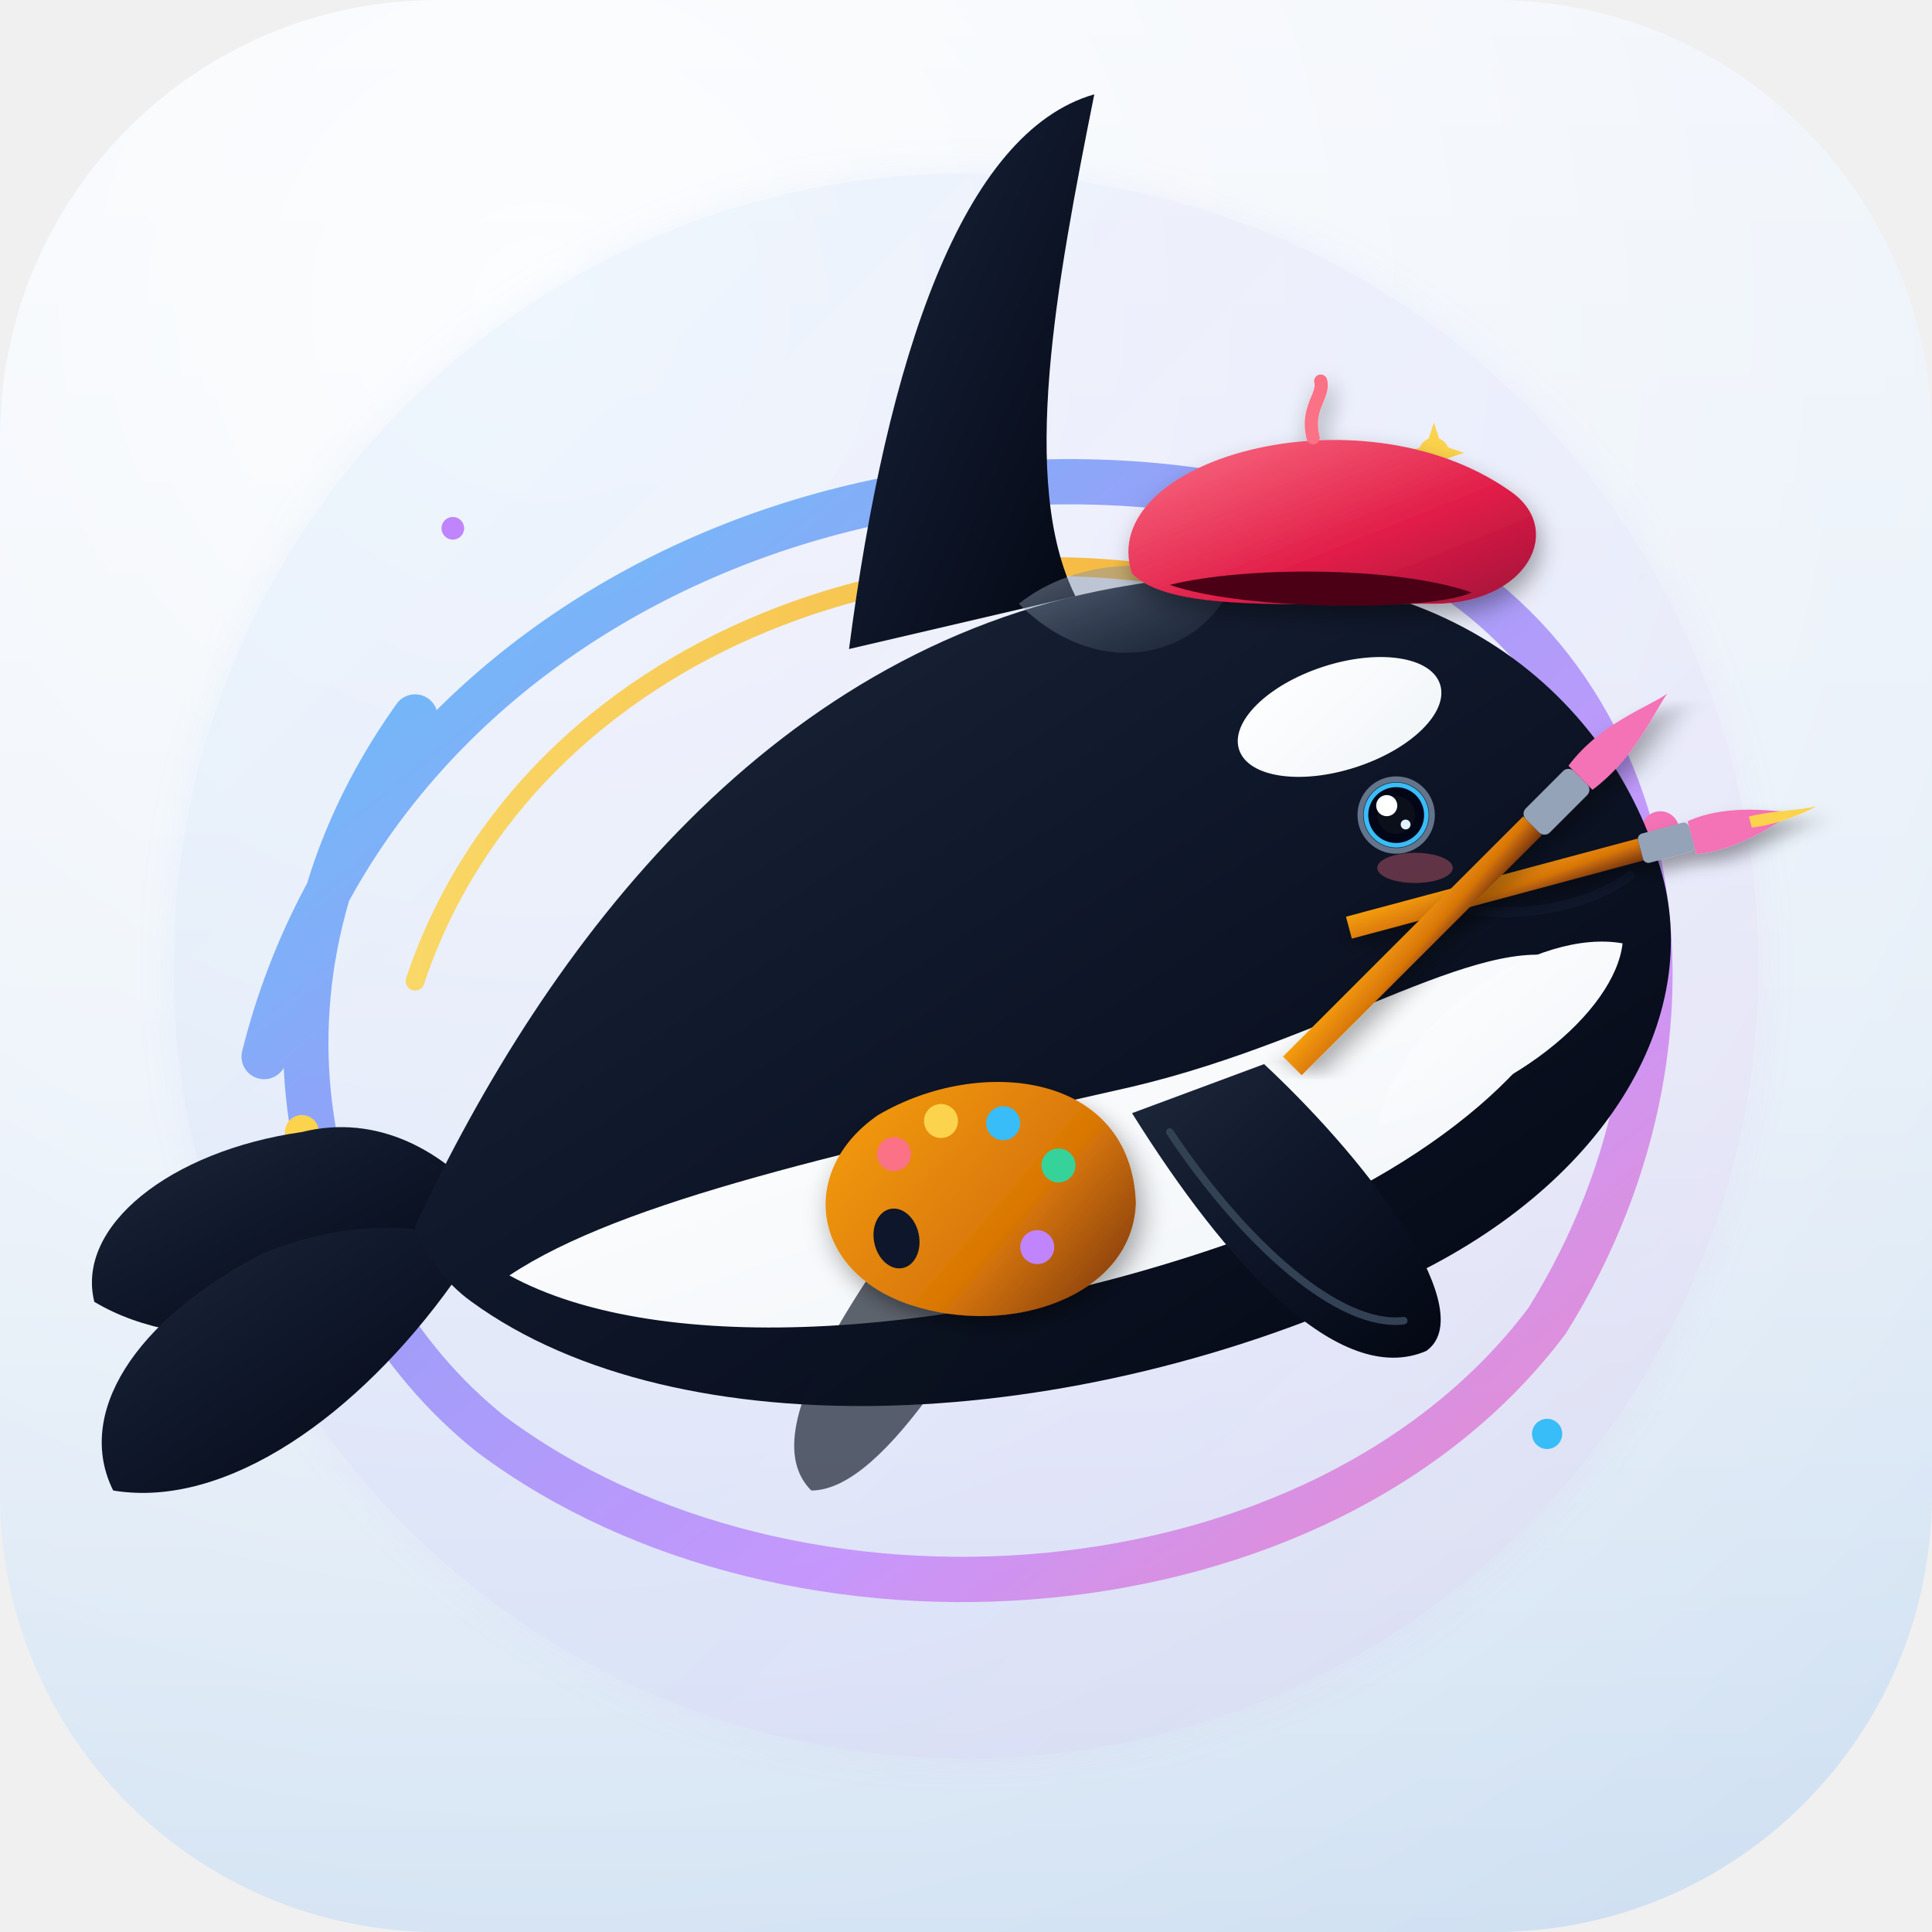
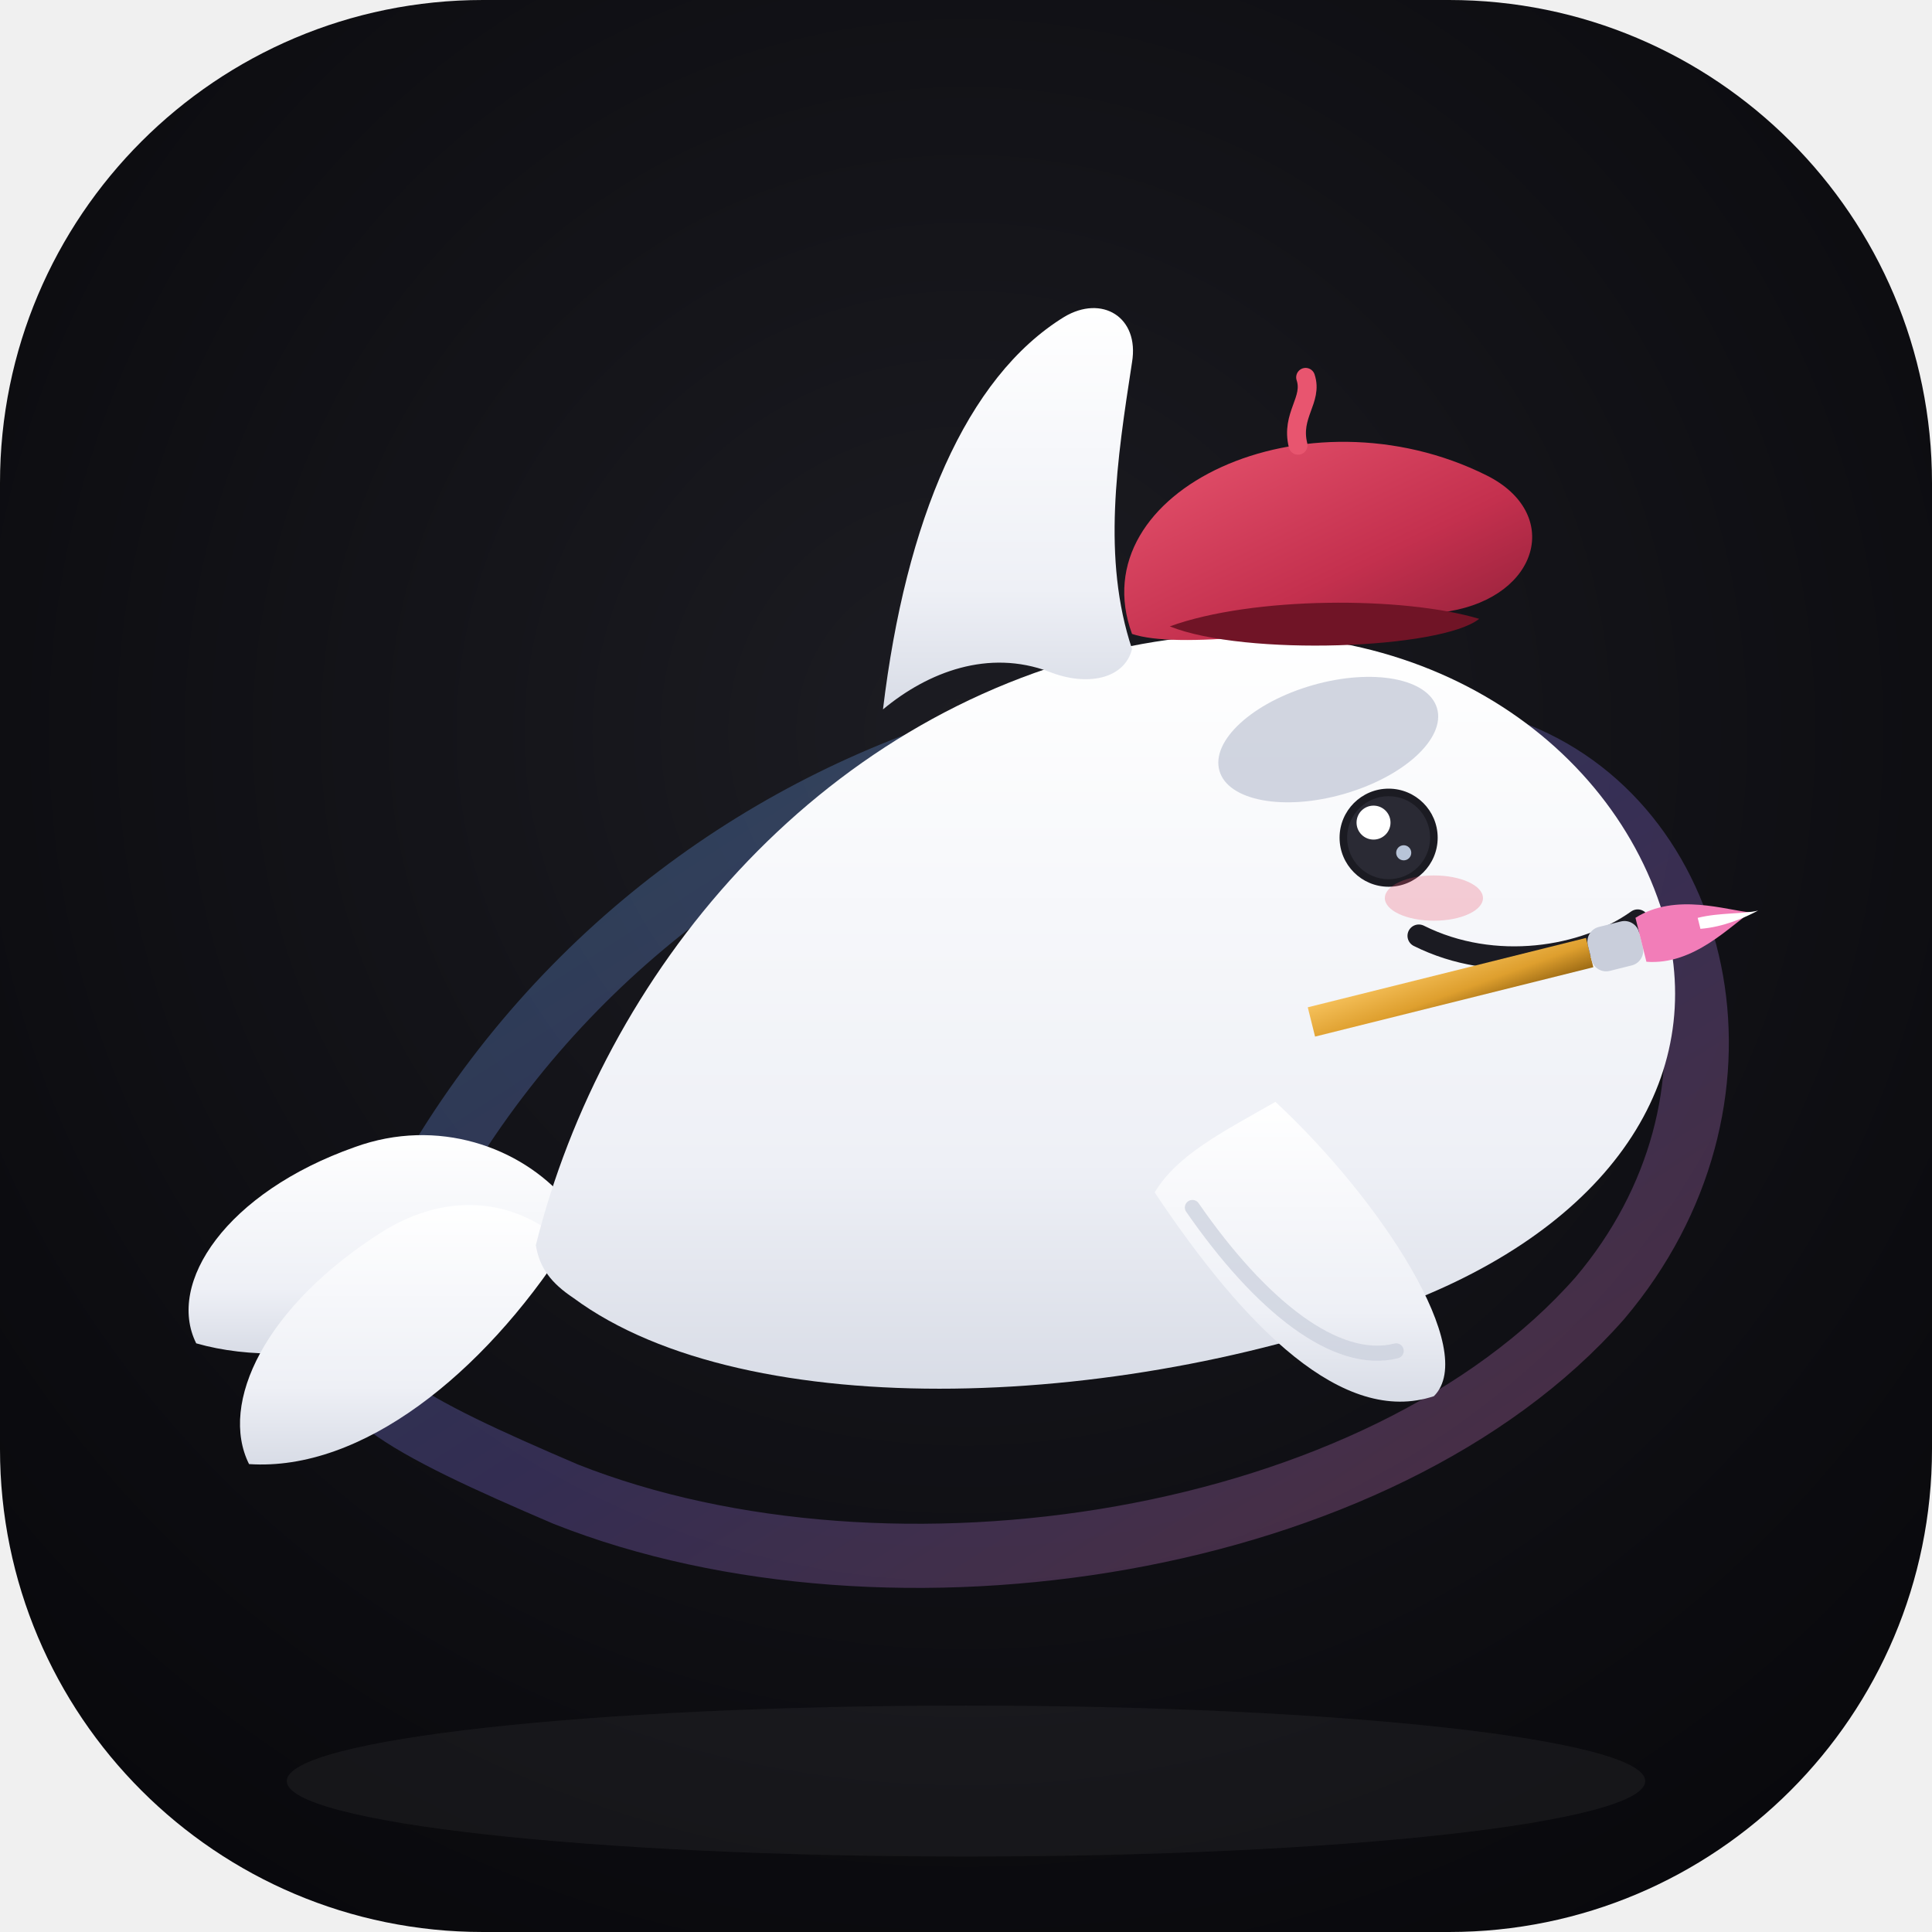
<svg xmlns="http://www.w3.org/2000/svg" width="1024" height="1024" viewBox="0 0 512 512">
  <defs>
-     <clipPath id="squircle">
-       <rect width="512" height="512" rx="116" />
+     <clipPath id="sq">
+       <rect width="512" height="512" rx="128" />
    </clipPath>
-     <linearGradient id="bg-grad" x1="0" y1="0" x2="0" y2="1">
-       <stop offset="0" stop-color="#EEF3FA" />
-       <stop offset=".55" stop-color="#E2ECF7" />
-       <stop offset="1" stop-color="#CFE0F2" />
+     <radialGradient id="bg" cx=".5" cy=".38" r=".9">
+       <stop offset="0" stop-color="#1C1C22" />
+       <stop offset=".62" stop-color="#0C0C10" />
+       <stop offset="1" stop-color="#050507" />
+     </radialGradient>
+     <linearGradient id="whale" x1="0" y1="0" x2="0" y2="1">
+       <stop offset="0" stop-color="#FFFFFF" />
+       <stop offset=".7" stop-color="#EEF0F6" />
+       <stop offset="1" stop-color="#D8DCE6" />
    </linearGradient>
-     <radialGradient id="bg-glow" cx=".28" cy=".16" r="1">
-       <stop offset="0" stop-color="#FFFFFF" stop-opacity=".85" />
-       <stop offset="1" stop-color="#FFFFFF" stop-opacity="0" />
-     </radialGradient>
+     <linearGradient id="beret" x1="0" y1="0" x2="1" y2="1">
+       <stop offset="0" stop-color="#E8556F" />
+       <stop offset=".6" stop-color="#C4304E" />
+       <stop offset="1" stop-color="#8E1F38" />
+     </linearGradient>
+     <linearGradient id="wood" x1="0" y1="0" x2="1" y2="1">
+       <stop offset="0" stop-color="#F5C05A" />
+       <stop offset=".6" stop-color="#DE9F2E" />
+       <stop offset="1" stop-color="#9C6A14" />
+     </linearGradient>
+     <linearGradient id="stroke" x1="0" y1="0" x2="1" y2="1">
+       <stop offset="0" stop-color="#5AC8FA" />
+       <stop offset=".5" stop-color="#8F7BF6" />
+       <stop offset="1" stop-color="#F27DB8" />
+     </linearGradient>
  </defs>
-   <g clip-path="url(#squircle)">
-     <rect width="512" height="512" fill="url(#bg-grad)" />
-     <rect width="512" height="512" fill="url(#bg-glow)" />
-     <defs>
-       <linearGradient id="orca-skin-grad" x1="0%" y1="0%" x2="100%" y2="100%">
-         <stop offset="0%" stop-color="#1E293B" />
-         <stop offset="45%" stop-color="#0F172A" />
-         <stop offset="100%" stop-color="#030712" />
-       </linearGradient>
-       <linearGradient id="orca-white-grad" x1="0%" y1="0%" x2="100%" y2="100%">
-         <stop offset="0%" stop-color="#FFFFFF" />
-         <stop offset="100%" stop-color="#F1F5F9" />
-       </linearGradient>
-       <linearGradient id="saddle-patch-grad" x1="0%" y1="0%" x2="100%" y2="100%">
-         <stop offset="0%" stop-color="#94A3B8" stop-opacity="0.55" />
-         <stop offset="100%" stop-color="#475569" stop-opacity="0.15" />
-       </linearGradient>
-       <linearGradient id="beret-grad" x1="0%" y1="0%" x2="100%" y2="100%">
-         <stop offset="0%" stop-color="#FB7185" />
-         <stop offset="60%" stop-color="#E11D48" />
-         <stop offset="100%" stop-color="#9F1239" />
-       </linearGradient>
-       <linearGradient id="wood-grad" x1="0%" y1="0%" x2="100%" y2="100%">
-         <stop offset="0%" stop-color="#F59E0B" />
-         <stop offset="60%" stop-color="#D97706" />
-         <stop offset="100%" stop-color="#78350F" />
-       </linearGradient>
-       <linearGradient id="cosmic-paint-grad" x1="0%" y1="0%" x2="100%" y2="100%">
-         <stop offset="0%" stop-color="#38BDF8" />
-         <stop offset="35%" stop-color="#818CF8" />
-         <stop offset="70%" stop-color="#C084FC" />
-         <stop offset="100%" stop-color="#F472B6" />
-       </linearGradient>
-       <linearGradient id="gold-accent-grad" x1="0%" y1="0%" x2="100%" y2="0%">
-         <stop offset="0%" stop-color="#FCD34D" />
-         <stop offset="100%" stop-color="#F59E0B" />
-       </linearGradient>
-       <filter id="soft-blur" x="-20%" y="-20%" width="140%" height="140%">
-         <feGaussianBlur stdDeviation="5" result="blur" />
-         <feComposite in="SourceGraphic" in2="blur" operator="over" />
-       </filter>
-       <filter id="drop-sh" x="-20%" y="-20%" width="140%" height="140%">
-         <feDropShadow dx="1" dy="3" stdDeviation="3" flood-color="#000" flood-opacity="0.35" />
-       </filter>
-     </defs>
-     <g id="layer-paint-background">
-       <circle cx="256" cy="256" r="210" fill="url(#cosmic-paint-grad)" opacity="0.08" filter="url(#soft-blur)" />
-       <path class="paint-flow-anim" d="M 70 280 C 100 160, 240 100, 360 140 C 440 170, 460 270, 410 350 C 350 430, 210 440, 130 380 C 80 340, 60 260, 110 190" stroke="url(#cosmic-paint-grad)" stroke-width="12" stroke-linecap="round" fill="none" opacity="0.8" />
-       <path class="paint-flow-anim" d="M 110 260 C 140 170, 250 130, 340 160 C 400 180, 420 250, 380 310 C 330 370, 220 380, 150 330" stroke="url(#gold-accent-grad)" stroke-width="5" stroke-linecap="round" fill="none" opacity="0.85" />
-       <g id="stardust">
-         <circle cx="380" cy="120" r="4" fill="#FCD34D" />
-         <path d="M 380 112 L 382 118 L 388 120 L 382 122 L 380 128 L 378 122 L 372 120 L 378 118 Z" fill="#FCD34D" />
-         <circle cx="440" cy="220" r="5" fill="#F472B6" />
-         <circle cx="410" cy="380" r="4" fill="#38BDF8" />
-         <circle cx="120" cy="140" r="3" fill="#C084FC" />
-         <circle cx="80" cy="300" r="4.5" fill="#FCD34D" />
-       </g>
+   <g clip-path="url(#sq)">
+     <rect width="512" height="512" fill="url(#bg)" />
+     <path d="M 96 350 C 150 210 300 160 402 200 C 452 220 468 292 424 344              C 366 410 236 430 150 396 C 108 378 84 366 96 350" stroke="url(#stroke)" stroke-width="17" stroke-linecap="round" fill="none" opacity=".28" />
+     <path d="M 150 318 C 196 226 300 192 372 220" stroke="url(#stroke)" stroke-width="8" stroke-linecap="round" fill="none" opacity=".16" />
+     <g>
+       <path d="M 150 330 C 120 354 80 364 52 356 C 44 340 60 316 94 304                C 116 296 138 304 150 318 C 154 322 154 326 150 330 Z" fill="url(#whale)" />
+       <path d="M 150 330 C 128 364 96 390 66 388 C 58 372 70 346 102 326                C 122 314 140 320 150 330 Z" fill="url(#whale)" />
+       <path d="M 142 330                C 160 258 216 190 296 172                C 368 156 424 192 440 240                C 454 282 430 322 376 344                C 300 374 198 378 152 344                C 146 340 143 336 142 330 Z" fill="url(#whale)" />
+       <path d="M 234 188 C 240 138 256 100 282 84                C 292 78 302 84 300 96                C 296 122 292 148 300 172                C 298 180 288 182 278 178                C 262 172 246 178 234 188 Z" fill="url(#whale)" />
+       <ellipse cx="352" cy="196" rx="30" ry="15" transform="rotate(-16 352 196)" fill="#C9CEDB" opacity=".85" />
+       <circle cx="368" cy="222" r="13" fill="#1B1B22" />
+       <circle cx="368" cy="222" r="11" fill="#2A2A34" />
+       <circle cx="364" cy="218" r="4.5" fill="#FFFFFF" />
+       <circle cx="372" cy="226" r="2" fill="#B8C4D8" />
+       <path d="M 376 248 C 396 258 420 254 434 244" stroke="#1B1B22" stroke-width="6" stroke-linecap="round" fill="none" />
+       <ellipse cx="380" cy="238" rx="13" ry="6" fill="#E8556F" opacity=".28" />
+       <path d="M 306 316 C 330 352 356 378 380 370                C 392 358 366 318 338 292 C 324 300 312 306 306 316 Z" fill="url(#whale)" />
+       <path d="M 316 320 C 334 346 354 362 370 358" stroke="#C9CEDB" stroke-width="4" stroke-linecap="round" fill="none" opacity=".7" />
    </g>
-     <g id="layer-orca-body">
-       <g id="orca-tail">
-         <path d="M 120 340 C 90 355 50 360 25 345 C 20 325 45 305 80 300 C 100 295 118 305 130 320 Z" fill="url(#orca-skin-grad)" />
-         <path d="M 120 340 C 95 375 60 400 30 395 C 20 375 35 350 70 332 C 95 322 115 325 130 330 Z" fill="url(#orca-skin-grad)" />
-       </g>
-       <path id="orca-torso" d="M 110 325                                      C 145 250 205 170 300 155                                      C 375 142 425 180 440 230                                      C 452 270 425 315 370 340                                      C 285 380 180 385 125 345                                      C 118 340 112 332 110 325 Z" fill="url(#orca-skin-grad)" />
-       <path id="orca-dorsal-fin" d="M 225 172                                      C 235 95 255 35 290 25                                      C 280 75 270 128 285 158 Z" fill="url(#orca-skin-grad)" />
-       <path id="orca-saddle-patch" d="M 270 160 C 285 148 310 146 325 158 C 315 175 290 180 270 160 Z" fill="url(#saddle-patch-grad)" />
-       <path id="orca-white-belly" d="M 135 338                                      C 175 360 255 355 330 328                                      C 380 310 415 278 418 255                                      C 395 245 355 275 300 288                                      C 225 305 165 318 135 338 Z" fill="url(#orca-white-grad)" />
-       <path id="orca-white-jaw" d="M 365 298 C 400 292 428 268 430 250 C 408 246 372 268 365 298 Z" fill="url(#orca-white-grad)" />
-       <ellipse id="orca-eye-patch" cx="355" cy="190" rx="28" ry="14" transform="rotate(-18 355 190)" fill="url(#orca-white-grad)" />
-       <g id="orca-face">
-         <circle cx="370" cy="216" r="9.5" fill="#1E293B" stroke="#64748B" stroke-width="1.5" />
-         <circle id="orca-eye-iris" cx="370" cy="216" r="8" fill="#020617" stroke="#38BDF8" stroke-width="1.2" />
-         <circle cx="370" cy="216" r="5" fill="#0B0F19" />
-         <circle cx="367.5" cy="213.5" r="2.8" fill="#FFFFFF" />
-         <circle cx="372.5" cy="218.5" r="1.3" fill="#E0F2FE" />
-         <ellipse cx="375" cy="230" rx="10" ry="4" fill="#FB7185" opacity="0.35" />
-         <path d="M 378 238 C 398 246 422 240 432 232" stroke="#0F172A" stroke-width="2.5" stroke-linecap="round" fill="none" />
-       </g>
-       <path d="M 250 310 C 225 345 200 380 215 395 C 235 395 260 350 280 315 Z" fill="#0B1220" opacity="0.65" />
-       <path id="orca-right-fin" d="M 300 295 C 325 335 355 368 378 358 C 392 348 365 310 335 282 Z" fill="url(#orca-skin-grad)" />
-       <path d="M 310 300 C 330 330 355 352 372 350" stroke="#334155" stroke-width="2" stroke-linecap="round" fill="none" />
+     <g>
+       <path d="M 300 168 C 286 130 346 102 394 126                C 414 136 408 158 384 162                C 344 168 312 172 300 168 Z" fill="url(#beret)" />
+       <path d="M 310 166 C 332 158 372 158 392 164                C 382 172 330 174 310 166 Z" fill="#701426" />
+       <path d="M 344 118 C 342 110 348 106 346 100" stroke="#E8556F" stroke-width="5" stroke-linecap="round" fill="none" />
    </g>
-     <g id="layer-artist-props">
-       <g id="prop-beret" filter="url(#drop-sh)">
-         <path d="M 300 152 C 290 122, 360 102, 400 130 C 415 140, 405 160, 380 160 C 340 160, 310 162, 300 152 Z" fill="url(#beret-grad)" />
-         <path d="M 310 155 C 330 150, 370 150, 390 157 C 380 162, 330 162, 310 155 Z" fill="#4C0519" />
-         <path d="M 348 116 C 346 108, 351 105, 350 101" stroke="#FB7185" stroke-width="3.5" stroke-linecap="round" fill="none" />
-       </g>
-       <g id="prop-palette" transform="translate(210, 285) rotate(-12)" filter="url(#drop-sh)">
-         <path d="M 20 15 C 50 5, 88 18, 82 52 C 76 76, 42 80, 18 66 C -6 52, -4 25, 20 15 Z" fill="url(#wood-grad)" />
-         <ellipse cx="18" cy="48" rx="6" ry="8" fill="#0F172A" />
-         <circle cx="22" cy="26" r="4.5" fill="#FB7185" />
-         <circle cx="36" cy="20" r="4.5" fill="#FCD34D" />
-         <circle cx="52" cy="24" r="4.5" fill="#38BDF8" />
-         <circle cx="64" cy="38" r="4.5" fill="#34D399" />
-         <circle cx="54" cy="58" r="4.5" fill="#C084FC" />
-       </g>
-       <g id="prop-brush-mouth" transform="translate(405, 230) rotate(-15)" filter="url(#drop-sh)">
-         <path d="M -50 0 L 30 0 L 30 6 L -50 6 Z" fill="url(#wood-grad)" />
-         <rect x="30" y="-1" width="14" height="8" rx="1.5" fill="#94A3B8" />
-         <path d="M 44 -1 C 56 -3, 68 3, 72 4 C 68 5, 56 10, 44 8 Z" fill="#F472B6" />
-         <path d="M 60 2 C 66 2, 74 4, 78 4 C 74 5, 66 6, 60 5 Z" fill="#FCD34D" />
-       </g>
-       <g id="prop-brush-fin" class="hidden" transform="translate(340, 280) rotate(-45)" filter="url(#drop-sh)">
-         <path d="M 0 0 L 90 0 L 90 7 L 0 7 Z" fill="url(#wood-grad)" />
-         <rect x="90" y="-1" width="18" height="9" rx="2" fill="#94A3B8" />
-         <path d="M 108 -1 C 122 -3, 134 3, 140 4 C 134 5, 122 10, 108 8 Z" fill="#F472B6" />
-       </g>
+     <g transform="translate(398,250) rotate(-14)">
+       <path d="M -54 4 L 22 4 L 22 12 L -54 12 Z" fill="url(#wood)" rx="3" />
+       <rect x="22" y="2" width="14" height="12" rx="4" fill="#C9CEDB" />
+       <path d="M 36 2 C 48 -2 60 6 66 8 C 60 10 48 18 36 14 Z" fill="#F27DB8" />
+       <path d="M 52 6 C 58 6 64 8 68 8 C 64 9 58 10 52 9 Z" fill="#FFFFFF" />
    </g>
+     <ellipse cx="256" cy="472" rx="180" ry="20" fill="#FFFFFF" opacity=".05" />
  </g>
</svg>
